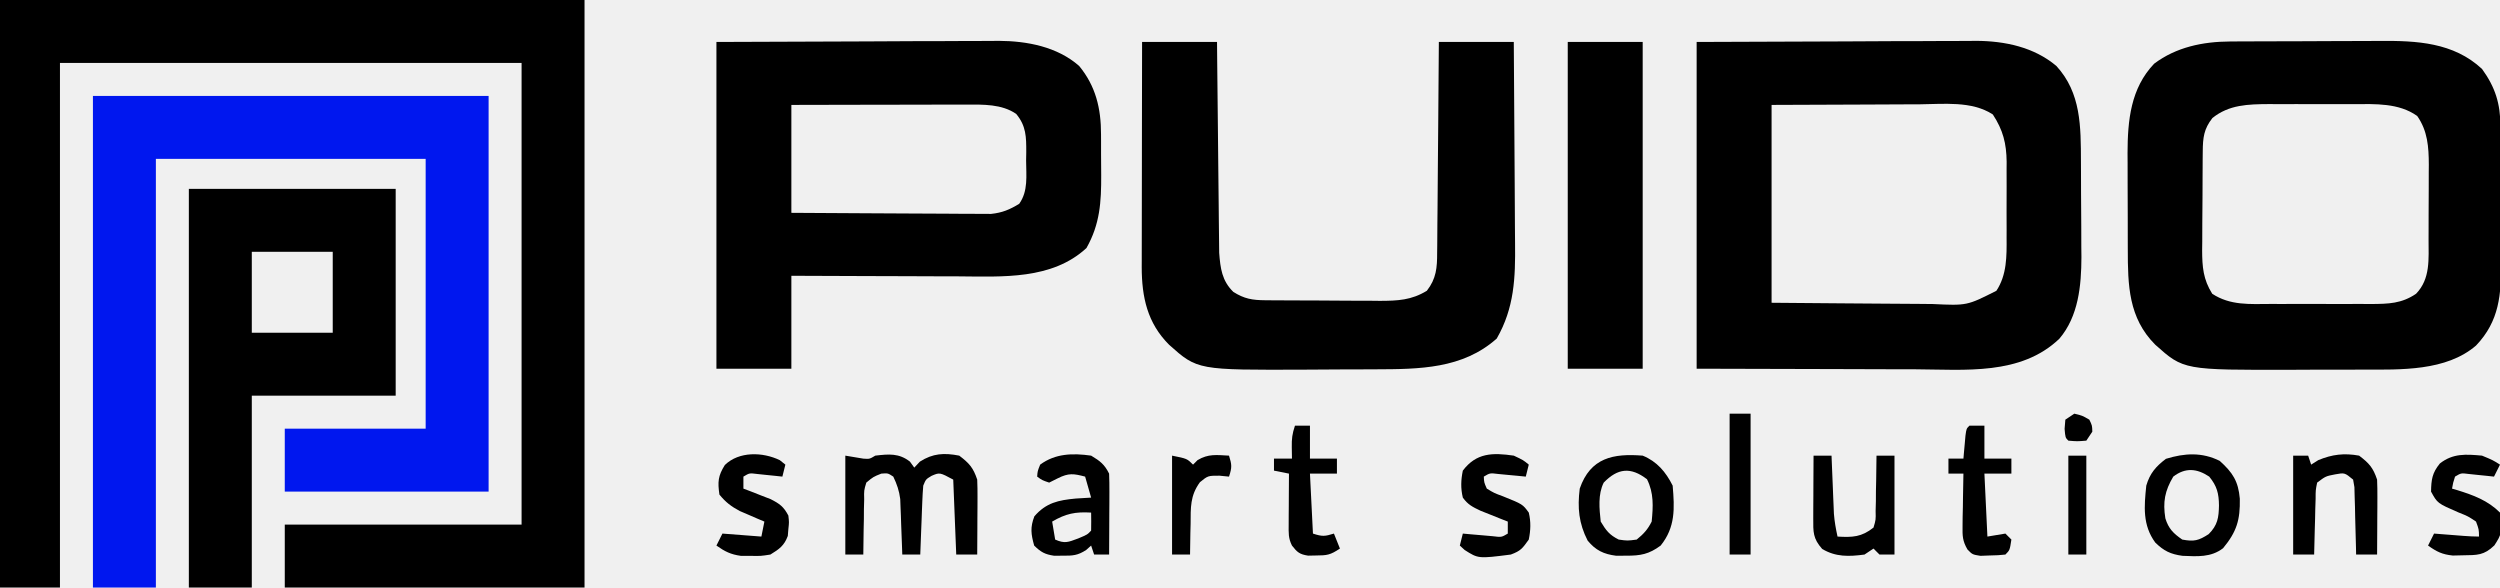
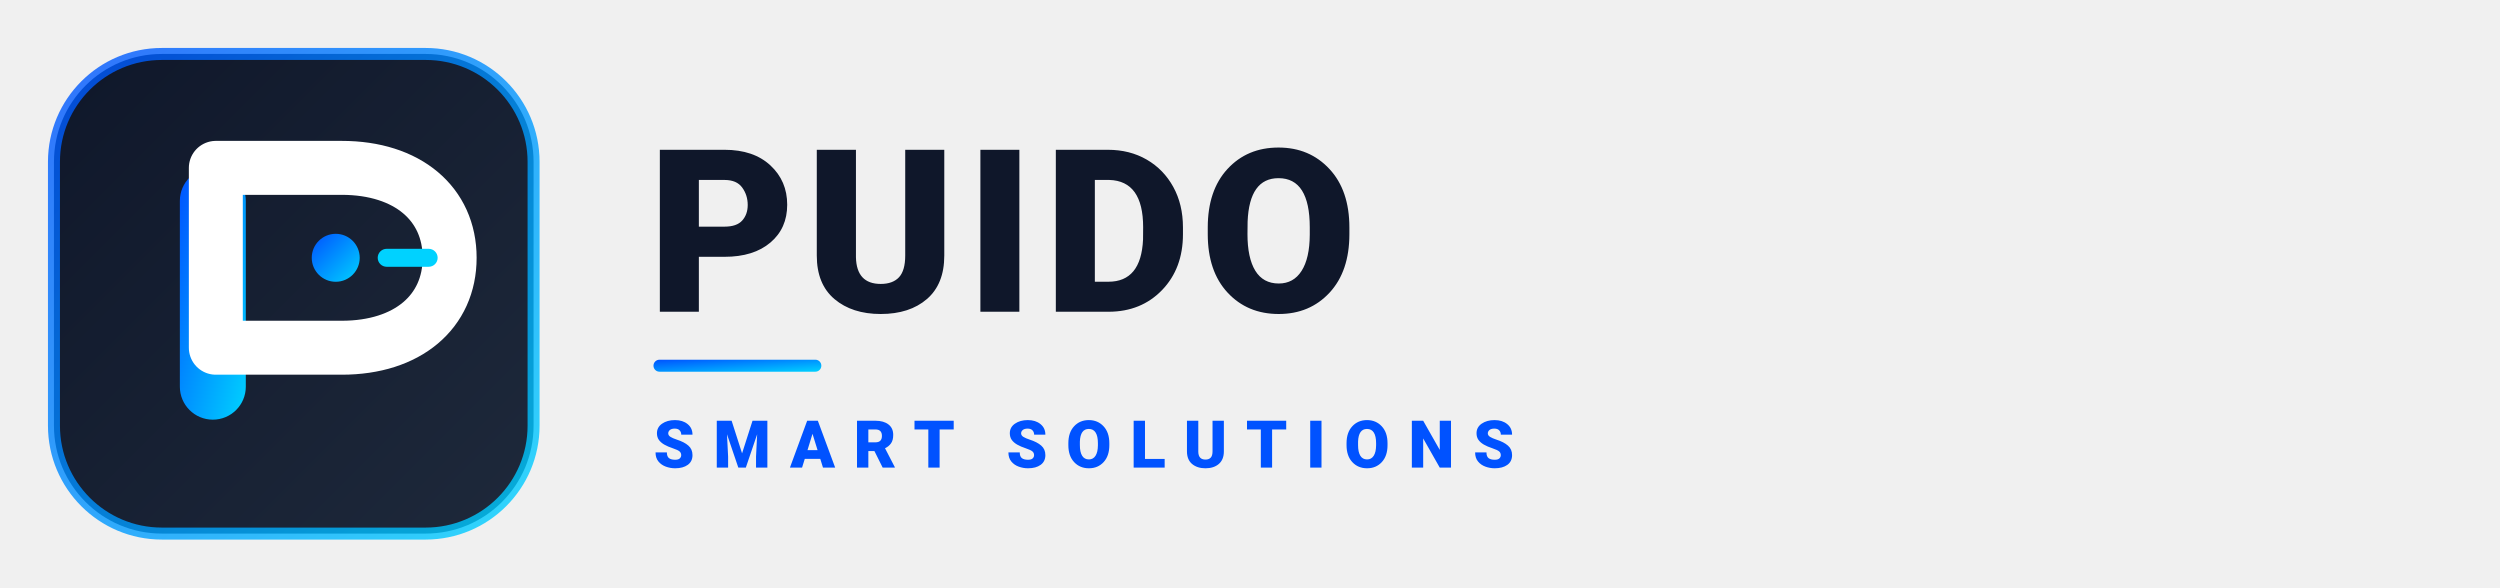
- <svg xmlns="http://www.w3.org/2000/svg" version="1.1" width="834" height="196">
-   <path d="M0 0 C64.35 0 128.7 0 195 0 C195 64.68 195 129.36 195 196 C162 196 129 196 95 196 C95 189.07 95 182.14 95 175 C121.07 175 147.14 175 174 175 C174 124.18 174 73.36 174 21 C123.18 21 72.36 21 20 21 C20 78.75 20 136.5 20 196 C13.4 196 6.8 196 0 196 C0 131.32 0 66.64 0 0 Z " fill="#000000" transform="translate(0,0)" />
-   <path d="M0 0 C43.56 0 87.12 0 132 0 C132 43.56 132 87.12 132 132 C109.56 132 87.12 132 64 132 C64 125.07 64 118.14 64 111 C79.51 111 95.02 111 111 111 C111 81.3 111 51.6 111 21 C81.3 21 51.6 21 21 21 C21 68.19 21 115.38 21 164 C14.07 164 7.14 164 0 164 C0 109.88 0 55.76 0 0 Z " fill="#0017EF" transform="translate(31,32)" />
-   <path d="M0 0 C16.438 -0.062 32.876 -0.124 49.812 -0.188 C54.985 -0.215 60.158 -0.242 65.488 -0.27 C71.849 -0.284 71.849 -0.284 74.836 -0.286 C76.903 -0.291 78.97 -0.301 81.037 -0.317 C84.185 -0.339 87.332 -0.342 90.48 -0.341 C91.84 -0.357 91.84 -0.357 93.227 -0.373 C102.797 -0.327 112.525 1.698 120 8 C128.29 17.03 128.158 28.272 128.203 39.855 C128.209 40.993 128.215 42.132 128.22 43.304 C128.23 45.707 128.236 48.11 128.24 50.513 C128.25 54.158 128.281 57.802 128.312 61.447 C128.319 63.792 128.324 66.136 128.328 68.48 C128.34 69.556 128.353 70.631 128.366 71.739 C128.338 81.241 127.386 91.519 121 99 C108.11 111.317 89.53 109.283 72.949 109.195 C71.076 109.192 69.203 109.19 67.33 109.189 C60.449 109.179 53.568 109.151 46.688 109.125 C23.577 109.063 23.577 109.063 0 109 C0 73.03 0 37.06 0 0 Z M25 21 C25 42.78 25 64.56 25 87 C36.713 87.116 36.713 87.116 48.426 87.195 C53.208 87.219 57.989 87.247 62.771 87.302 C66.629 87.345 70.487 87.369 74.345 87.38 C75.812 87.387 77.279 87.401 78.746 87.423 C90.188 87.965 90.188 87.965 100 83 C103.52 77.669 103.442 71.458 103.398 65.277 C103.401 64.373 103.404 63.469 103.407 62.537 C103.409 60.637 103.404 58.737 103.391 56.837 C103.375 53.942 103.391 51.049 103.41 48.154 C103.408 46.299 103.404 44.445 103.398 42.59 C103.405 41.732 103.411 40.875 103.417 39.991 C103.346 33.859 102.223 29.393 98.812 24.188 C91.765 19.57 82.242 20.742 74.219 20.805 C72.969 20.807 71.719 20.809 70.431 20.811 C65.787 20.821 61.144 20.849 56.5 20.875 C46.105 20.916 35.71 20.957 25 21 Z " fill="#000000" transform="translate(566,14)" />
-   <path d="M0 0 C1.013 -0.007 1.013 -0.007 2.047 -0.015 C4.272 -0.03 6.497 -0.036 8.722 -0.042 C9.87 -0.046 9.87 -0.046 11.04 -0.051 C15.092 -0.066 19.145 -0.075 23.197 -0.079 C27.356 -0.085 31.514 -0.109 35.673 -0.137 C38.894 -0.156 42.115 -0.161 45.335 -0.162 C46.867 -0.165 48.399 -0.173 49.93 -0.187 C62.267 -0.286 74.568 0.29 84.089 9.161 C88.568 15.333 90.204 20.783 90.25 28.347 C90.26 29.599 90.27 30.851 90.28 32.141 C90.284 33.506 90.289 34.871 90.292 36.235 C90.297 37.272 90.297 37.272 90.301 38.33 C90.316 41.991 90.325 45.651 90.33 49.312 C90.335 53.073 90.359 56.834 90.388 60.596 C90.406 63.505 90.411 66.414 90.413 69.323 C90.416 70.709 90.424 72.094 90.437 73.479 C90.534 84.434 89.888 93.267 82.089 101.438 C72.11 110.034 56.906 109.472 44.476 109.462 C42.596 109.468 42.596 109.468 40.678 109.475 C37.379 109.482 34.079 109.479 30.779 109.473 C27.464 109.474 24.149 109.501 20.833 109.522 C-15.45 109.614 -15.45 109.614 -24.911 101.161 C-33.856 92.215 -34.066 81.33 -34.079 69.333 C-34.084 67.617 -34.084 67.617 -34.089 65.866 C-34.094 63.448 -34.096 61.031 -34.096 58.614 C-34.098 54.938 -34.116 51.263 -34.135 47.587 C-34.138 45.231 -34.14 42.876 -34.141 40.521 C-34.148 39.432 -34.155 38.343 -34.163 37.221 C-34.131 26.303 -33.117 15.616 -25.286 7.411 C-17.916 1.86 -9.017 0.051 0 0 Z M-5.848 25.536 C-8.714 29.184 -9.031 32.083 -9.072 36.635 C-9.081 37.513 -9.091 38.391 -9.101 39.296 C-9.105 40.237 -9.109 41.179 -9.114 42.149 C-9.119 43.126 -9.125 44.103 -9.131 45.109 C-9.14 47.174 -9.147 49.239 -9.151 51.304 C-9.161 54.452 -9.192 57.598 -9.223 60.745 C-9.23 62.755 -9.235 64.765 -9.239 66.774 C-9.251 67.71 -9.263 68.646 -9.276 69.61 C-9.257 75.197 -8.93 79.375 -5.911 84.161 C0.09 88.111 6.603 87.597 13.593 87.56 C14.79 87.562 15.987 87.565 17.219 87.568 C19.742 87.57 22.264 87.565 24.786 87.552 C28.642 87.536 32.497 87.552 36.353 87.571 C38.808 87.569 41.263 87.565 43.718 87.56 C44.868 87.566 46.019 87.572 47.204 87.578 C52.883 87.528 57.232 87.466 62.089 84.161 C66.954 79.128 66.249 72.512 66.257 65.95 C66.261 65.064 66.264 64.177 66.267 63.264 C66.272 61.393 66.275 59.522 66.275 57.651 C66.277 54.803 66.295 51.955 66.314 49.106 C66.317 47.284 66.319 45.461 66.32 43.638 C66.331 42.37 66.331 42.37 66.342 41.077 C66.319 35.183 65.955 29.816 62.464 24.849 C56.314 20.479 48.546 20.865 41.308 20.896 C40.295 20.894 39.282 20.892 38.239 20.89 C36.107 20.888 33.976 20.892 31.845 20.9 C28.599 20.911 25.354 20.9 22.109 20.888 C20.029 20.889 17.95 20.892 15.871 20.896 C14.909 20.891 13.947 20.887 12.956 20.883 C6.087 20.931 -0.311 21.059 -5.848 25.536 Z " fill="#000000" transform="translate(743.9106,13.83887)" />
-   <path d="M0 0 C16.603 -0.062 33.206 -0.124 50.312 -0.188 C55.537 -0.215 60.762 -0.242 66.146 -0.27 C72.571 -0.284 72.571 -0.284 75.587 -0.286 C77.675 -0.291 79.763 -0.301 81.851 -0.317 C85.03 -0.339 88.209 -0.342 91.388 -0.341 C92.762 -0.357 92.762 -0.357 94.164 -0.373 C103.628 -0.328 113.698 1.577 121 8 C126.545 14.719 128.312 22.185 128.301 30.805 C128.305 31.528 128.309 32.252 128.314 32.997 C128.319 34.518 128.32 36.039 128.316 37.56 C128.313 39.862 128.336 42.163 128.361 44.465 C128.399 53.367 127.948 60.811 123.438 68.75 C111.925 79.377 95.423 78.296 80.762 78.195 C79.144 78.192 77.526 78.189 75.907 78.187 C71.694 78.179 67.481 78.16 63.267 78.137 C58.95 78.117 54.632 78.108 50.314 78.098 C41.876 78.076 33.438 78.041 25 78 C25 88.23 25 98.46 25 109 C16.75 109 8.5 109 0 109 C0 73.03 0 37.06 0 0 Z M25 21 C25 32.88 25 44.76 25 57 C37.295 57.087 37.295 57.087 49.59 57.146 C54.607 57.164 59.623 57.186 64.64 57.226 C68.686 57.259 72.732 57.277 76.778 57.285 C78.319 57.29 79.861 57.301 81.402 57.317 C83.566 57.339 85.729 57.342 87.893 57.341 C89.738 57.351 89.738 57.351 91.621 57.361 C95.377 56.96 97.783 55.945 101 54 C104.06 49.742 103.33 44.591 103.312 39.562 C103.329 38.621 103.345 37.679 103.361 36.709 C103.365 31.687 103.354 28.036 100 24 C95.187 20.681 88.993 20.875 83.352 20.886 C82.051 20.887 80.75 20.887 79.41 20.887 C78.005 20.892 76.6 20.897 75.195 20.902 C73.747 20.904 72.298 20.906 70.849 20.907 C67.052 20.91 63.254 20.92 59.456 20.931 C54.892 20.943 50.327 20.948 45.762 20.954 C38.841 20.963 31.921 20.983 25 21 Z " fill="#000000" transform="translate(239,14)" />
-   <path d="M0 0 C8.25 0 16.5 0 25 0 C25.02 2.205 25.04 4.41 25.06 6.682 C25.127 13.982 25.205 21.282 25.288 28.583 C25.337 33.007 25.384 37.431 25.422 41.856 C25.459 46.129 25.505 50.402 25.558 54.674 C25.577 56.301 25.592 57.928 25.603 59.555 C25.62 61.841 25.649 64.127 25.681 66.412 C25.694 67.711 25.708 69.01 25.722 70.349 C26.117 75.537 26.638 79.672 30.438 83.375 C34.08 85.685 36.78 86.129 41.003 86.161 C42.021 86.171 43.039 86.18 44.089 86.19 C45.189 86.194 46.289 86.199 47.422 86.203 C48.555 86.209 49.689 86.215 50.856 86.22 C53.257 86.23 55.658 86.236 58.059 86.24 C61.722 86.25 65.384 86.281 69.047 86.312 C71.38 86.319 73.714 86.324 76.047 86.328 C77.139 86.34 78.231 86.353 79.356 86.366 C85.314 86.348 89.85 86.138 95 83 C98.168 78.928 98.442 75.259 98.432 70.272 C98.443 69.511 98.453 68.749 98.463 67.965 C98.493 65.459 98.503 62.955 98.512 60.449 C98.529 58.708 98.547 56.966 98.566 55.224 C98.614 50.649 98.643 46.074 98.67 41.499 C98.699 36.827 98.746 32.155 98.791 27.482 C98.877 18.322 98.943 9.161 99 0 C107.25 0 115.5 0 124 0 C124.091 10.745 124.164 21.49 124.207 32.235 C124.228 37.225 124.256 42.216 124.302 47.206 C124.346 52.03 124.369 56.854 124.38 61.678 C124.387 63.51 124.401 65.343 124.423 67.175 C124.554 78.657 124.199 88.69 118.312 98.938 C106.932 109.088 92.431 109.151 77.996 109.203 C76.141 109.212 76.141 109.212 74.249 109.22 C71.639 109.23 69.029 109.236 66.42 109.24 C62.474 109.25 58.529 109.281 54.584 109.312 C18.475 109.465 18.475 109.465 9 101 C1.751 93.751 -0.104 85.146 -0.124 75.113 C-0.121 74.377 -0.117 73.641 -0.114 72.883 C-0.114 72.092 -0.114 71.301 -0.114 70.487 C-0.113 67.889 -0.106 65.292 -0.098 62.695 C-0.096 60.888 -0.094 59.08 -0.093 57.273 C-0.09 52.528 -0.08 47.784 -0.069 43.039 C-0.058 38.193 -0.054 33.347 -0.049 28.5 C-0.038 19 -0.021 9.5 0 0 Z " fill="#000000" transform="translate(381,14)" />
-   <path d="M0 0 C22.77 0 45.54 0 69 0 C69 22.77 69 45.54 69 69 C53.16 69 37.32 69 21 69 C21 90.12 21 111.24 21 133 C14.07 133 7.14 133 0 133 C0 89.11 0 45.22 0 0 Z M21 21 C21 29.91 21 38.82 21 48 C29.91 48 38.82 48 48 48 C48 39.09 48 30.18 48 21 C39.09 21 30.18 21 21 21 Z " fill="#000000" transform="translate(63,63)" />
-   <path d="M0 0 C8.25 0 16.5 0 25 0 C25 35.97 25 71.94 25 109 C16.75 109 8.5 109 0 109 C0 73.03 0 37.06 0 0 Z " fill="#000000" transform="translate(523,14)" />
-   <path d="M0 0 C2.97 0.495 2.97 0.495 6 1 C8.075 1.149 8.075 1.149 10 0 C14.513 -0.532 17.891 -0.865 21.562 2 C22.037 2.66 22.511 3.32 23 4 C23.619 3.34 24.238 2.68 24.875 2 C29.22 -0.781 32.966 -0.975 38 0 C41.346 2.527 42.68 4.039 44 8 C44.083 9.919 44.107 11.841 44.098 13.762 C44.094 14.88 44.091 15.998 44.088 17.15 C44.075 18.901 44.075 18.901 44.062 20.688 C44.058 21.866 44.053 23.045 44.049 24.26 C44.037 27.173 44.021 30.087 44 33 C41.69 33 39.38 33 37 33 C36.505 20.625 36.505 20.625 36 8 C31.484 5.569 31.484 5.569 28.75 6.75 C26.857 7.896 26.857 7.896 26 10 C25.847 11.739 25.751 13.482 25.684 15.227 C25.642 16.258 25.6 17.289 25.557 18.352 C25.517 19.432 25.478 20.512 25.438 21.625 C25.394 22.713 25.351 23.801 25.307 24.922 C25.2 27.614 25.098 30.307 25 33 C23.02 33 21.04 33 19 33 C18.98 32.39 18.96 31.78 18.94 31.152 C18.844 28.371 18.735 25.592 18.625 22.812 C18.594 21.853 18.563 20.893 18.531 19.904 C18.493 18.973 18.454 18.042 18.414 17.082 C18.367 15.802 18.367 15.802 18.319 14.495 C17.963 11.707 17.224 9.527 16 7 C14.213 5.824 14.213 5.824 12 6 C9.321 7.071 9.321 7.071 7 9 C6.222 11.59 6.222 11.59 6.293 14.543 C6.264 15.616 6.235 16.689 6.205 17.795 C6.199 18.914 6.193 20.034 6.188 21.188 C6.162 22.319 6.137 23.45 6.111 24.615 C6.052 27.411 6.016 30.204 6 33 C4.02 33 2.04 33 0 33 C0 22.11 0 11.22 0 0 Z " fill="#000000" transform="translate(282,152)" />
-   <path d="M0 0 C4.734 1.914 7.727 5.454 10 10 C10.653 17.648 10.932 23.869 6 30 C2.117 32.873 -0.705 33.409 -5.5 33.375 C-6.603 33.383 -7.707 33.39 -8.844 33.398 C-12.994 32.875 -15.686 31.596 -18.363 28.344 C-21.314 22.612 -21.801 17.38 -21 11 C-17.431 0.67 -9.798 -0.781 0 0 Z M-13 9 C-14.968 12.935 -14.464 17.711 -14 22 C-12.199 25.002 -11.097 26.452 -8 28 C-5.084 28.417 -5.084 28.417 -2 28 C0.303 26.133 1.678 24.644 3 22 C3.498 16.932 3.742 12.484 1.438 7.875 C-4.006 3.688 -8.321 4.183 -13 9 Z " fill="#000000" transform="translate(548,152)" />
-   <path d="M0 0 C4.337 3.903 6.204 6.8 6.703 12.617 C6.835 19.677 5.699 23.588 1.125 29.125 C-2.902 32.251 -7.539 31.872 -12.43 31.672 C-16.407 31.125 -18.623 30.052 -21.5 27.25 C-25.786 21.395 -25.214 15.224 -24.5 8.25 C-23.31 4.183 -21.341 1.886 -17.938 -0.688 C-11.72 -2.609 -5.888 -2.944 0 0 Z M-15.5 5.25 C-18.323 10.02 -19.009 13.675 -18.137 19.16 C-17.084 22.617 -15.433 24.229 -12.5 26.25 C-8.564 26.988 -7.061 26.611 -3.688 24.438 C-0.689 21.439 -0.334 18.959 -0.25 14.875 C-0.296 10.865 -0.897 8.431 -3.5 5.25 C-7.594 2.52 -11.455 2.149 -15.5 5.25 Z " fill="#000000" transform="translate(740.5,153.75)" />
-   <path d="M0 0 C1.65 0 3.3 0 5 0 C5.33 0.99 5.66 1.98 6 3 C6.784 2.505 7.567 2.01 8.375 1.5 C13.03 -0.426 17.026 -0.904 22 0 C25.346 2.527 26.68 4.039 28 8 C28.083 9.919 28.107 11.841 28.098 13.762 C28.094 14.88 28.091 15.998 28.088 17.15 C28.08 18.318 28.071 19.485 28.062 20.688 C28.058 21.866 28.053 23.045 28.049 24.26 C28.037 27.173 28.021 30.087 28 33 C25.69 33 23.38 33 21 33 C20.985 32.253 20.971 31.506 20.956 30.737 C20.882 27.366 20.785 23.996 20.688 20.625 C20.665 19.449 20.642 18.274 20.619 17.062 C20.584 15.941 20.548 14.82 20.512 13.664 C20.486 12.627 20.459 11.59 20.432 10.522 C20.29 9.69 20.147 8.857 20 8 C17.181 5.672 17.181 5.672 14 6.25 C10.846 6.86 10.846 6.86 8 9 C7.49 11.514 7.49 11.514 7.488 14.445 C7.453 15.522 7.417 16.598 7.381 17.707 C7.358 18.835 7.336 19.963 7.312 21.125 C7.278 22.261 7.244 23.396 7.209 24.566 C7.126 27.378 7.057 30.188 7 33 C4.69 33 2.38 33 0 33 C0 22.11 0 11.22 0 0 Z " fill="#000000" transform="translate(765,152)" />
-   <path d="M0 0 C3.002 1.801 4.452 2.903 6 6 C6.085 8.032 6.107 10.067 6.098 12.102 C6.094 13.313 6.091 14.525 6.088 15.773 C6.08 17.044 6.071 18.315 6.062 19.625 C6.058 20.904 6.053 22.183 6.049 23.5 C6.037 26.667 6.021 29.833 6 33 C4.35 33 2.7 33 1 33 C0.67 32.01 0.34 31.02 0 30 C-0.82 30.731 -0.82 30.731 -1.656 31.477 C-4.493 33.321 -6.143 33.403 -9.5 33.375 C-10.908 33.387 -10.908 33.387 -12.344 33.398 C-15.429 32.936 -16.788 32.177 -19 30 C-20.054 26.206 -20.366 23.948 -18.938 20.25 C-15.026 15.707 -10.895 14.854 -5.125 14.312 C-3.417 14.196 -1.709 14.088 0 14 C-0.66 11.69 -1.32 9.38 -2 7 C-5.863 5.988 -7.48 5.74 -11.125 7.562 C-12.548 8.274 -12.548 8.274 -14 9 C-16.375 8.188 -16.375 8.188 -18 7 C-17.875 5.188 -17.875 5.188 -17 3 C-11.902 -0.757 -6.088 -0.862 0 0 Z M-13 22 C-12.67 23.98 -12.34 25.96 -12 28 C-8.793 29.411 -7.716 28.894 -4.312 27.625 C-1.223 26.331 -1.223 26.331 0 25 C0.041 23 0.043 21 0 19 C-5.261 18.684 -8.446 19.334 -13 22 Z " fill="#000000" transform="translate(364,152)" />
-   <path d="M0 0 C1.98 0 3.96 0 6 0 C6.025 0.64 6.05 1.281 6.076 1.94 C6.192 4.856 6.315 7.772 6.438 10.688 C6.477 11.695 6.516 12.702 6.557 13.74 C6.599 14.717 6.64 15.693 6.684 16.699 C6.72 17.595 6.757 18.49 6.795 19.413 C7.001 22.008 7.438 24.461 8 27 C13.006 27.294 16.021 27.166 20 24 C20.778 21.41 20.778 21.41 20.707 18.457 C20.751 16.847 20.751 16.847 20.795 15.205 C20.801 14.086 20.807 12.966 20.812 11.812 C20.838 10.681 20.863 9.55 20.889 8.385 C20.948 5.589 20.984 2.796 21 0 C22.98 0 24.96 0 27 0 C27 10.89 27 21.78 27 33 C25.35 33 23.7 33 22 33 C21.34 32.34 20.68 31.68 20 31 C19.01 31.66 18.02 32.32 17 33 C11.827 33.689 7.404 33.842 2.875 31.125 C-0.222 27.615 -0.119 25.513 -0.098 20.898 C-0.094 19.687 -0.091 18.475 -0.088 17.227 C-0.08 15.956 -0.071 14.685 -0.062 13.375 C-0.058 12.096 -0.053 10.818 -0.049 9.5 C-0.037 6.333 -0.021 3.167 0 0 Z " fill="#000000" transform="translate(605,152)" />
-   <path d="M0 0 C0.619 0.495 1.238 0.99 1.875 1.5 C1.545 2.82 1.215 4.14 0.875 5.5 C0.104 5.416 -0.667 5.332 -1.461 5.246 C-2.464 5.144 -3.467 5.042 -4.5 4.938 C-5.498 4.833 -6.495 4.729 -7.523 4.621 C-10.109 4.289 -10.109 4.289 -12.125 5.5 C-12.125 6.82 -12.125 8.14 -12.125 9.5 C-11.294 9.815 -10.462 10.129 -9.605 10.453 C-8.519 10.881 -7.432 11.309 -6.312 11.75 C-4.694 12.376 -4.694 12.376 -3.043 13.016 C-0.007 14.56 1.297 15.511 2.875 18.5 C3.125 20.719 3.125 20.719 2.875 23 C2.782 24.129 2.782 24.129 2.688 25.281 C1.49 28.552 -0.184 29.694 -3.125 31.5 C-6.281 31.996 -6.281 31.996 -9.625 31.938 C-10.728 31.936 -11.832 31.935 -12.969 31.934 C-16.384 31.464 -18.329 30.467 -21.125 28.5 C-20.465 27.18 -19.805 25.86 -19.125 24.5 C-14.835 24.83 -10.545 25.16 -6.125 25.5 C-5.795 23.85 -5.465 22.2 -5.125 20.5 C-5.873 20.185 -6.62 19.871 -7.391 19.547 C-8.375 19.119 -9.36 18.691 -10.375 18.25 C-11.35 17.832 -12.324 17.415 -13.328 16.984 C-16.219 15.45 -18.057 14.027 -20.125 11.5 C-20.739 7.275 -20.603 5.258 -18.312 1.625 C-13.58 -2.973 -5.704 -2.738 0 0 Z " fill="#000000" transform="translate(260.125,153.5)" />
-   <path d="M0 0 C3.625 1.5 3.625 1.5 6 3 C5.34 4.32 4.68 5.64 4 7 C3.229 6.916 2.458 6.832 1.664 6.746 C0.661 6.644 -0.342 6.542 -1.375 6.438 C-2.373 6.333 -3.37 6.229 -4.398 6.121 C-6.984 5.789 -6.984 5.789 -9 7 C-9.652 9.025 -9.652 9.025 -10 11 C-9.42 11.17 -8.84 11.34 -8.242 11.516 C-2.89 13.176 1.95 14.95 6 19 C6.59 26.076 6.59 26.076 4.125 29.938 C0.672 33.289 -1.581 33.186 -6.312 33.25 C-7.443 33.276 -8.574 33.302 -9.738 33.328 C-13.278 32.972 -15.133 32.044 -18 30 C-17.34 28.68 -16.68 27.36 -16 26 C-15.085 26.072 -14.17 26.144 -13.227 26.219 C-12.038 26.312 -10.85 26.404 -9.625 26.5 C-7.85 26.639 -7.85 26.639 -6.039 26.781 C-4.362 26.902 -2.681 27 -1 27 C-1.042 24.588 -1.042 24.588 -2 22 C-4.642 20.227 -4.642 20.227 -7.875 18.938 C-14.869 15.896 -14.869 15.896 -17 12 C-16.928 7.971 -16.631 5.773 -14.062 2.625 C-9.704 -0.809 -5.377 -0.493 0 0 Z " fill="#000000" transform="translate(828,152)" />
-   <path d="M0 0 C3.188 1.5 3.188 1.5 5 3 C4.67 4.32 4.34 5.64 4 7 C3.157 6.916 2.314 6.832 1.445 6.746 C0.35 6.644 -0.746 6.542 -1.875 6.438 C-2.966 6.333 -4.056 6.229 -5.18 6.121 C-7.952 5.774 -7.952 5.774 -10 7 C-9.913 8.937 -9.913 8.937 -9 11 C-6.567 12.475 -6.567 12.475 -3.625 13.562 C2.966 16.215 2.966 16.215 5 19 C5.747 22.094 5.632 24.889 5 28 C2.846 31.015 2.299 31.779 -1 33 C-11.834 34.383 -11.834 34.383 -16.398 31.469 C-16.927 30.984 -17.455 30.499 -18 30 C-17.67 28.68 -17.34 27.36 -17 26 C-16.085 26.084 -15.17 26.168 -14.227 26.254 C-13.038 26.356 -11.85 26.458 -10.625 26.562 C-9.442 26.667 -8.258 26.771 -7.039 26.879 C-4.081 27.242 -4.081 27.242 -2 26 C-2 24.68 -2 23.36 -2 22 C-2.831 21.674 -3.663 21.348 -4.52 21.012 C-5.606 20.575 -6.693 20.138 -7.812 19.688 C-8.891 19.258 -9.97 18.829 -11.082 18.387 C-13.74 17.124 -15.306 16.369 -17 14 C-17.747 10.908 -17.642 8.108 -17 5 C-12.505 -0.953 -7.105 -1.037 0 0 Z " fill="#000000" transform="translate(505,152)" />
-   <path d="M0 0 C1.65 0 3.3 0 5 0 C5 3.63 5 7.26 5 11 C7.97 11 10.94 11 14 11 C14 12.65 14 14.3 14 16 C11.03 16 8.06 16 5 16 C5.33 22.93 5.66 29.86 6 37 C8.97 36.505 8.97 36.505 12 36 C12.66 36.66 13.32 37.32 14 38 C13.464 41.536 13.464 41.536 12 43 C9.602 43.238 9.602 43.238 6.625 43.312 C5.648 43.35 4.671 43.387 3.664 43.426 C1 43 1 43 -0.648 41.312 C-2.29 38.503 -2.347 36.815 -2.293 33.578 C-2.283 32.553 -2.274 31.529 -2.264 30.473 C-2.239 29.409 -2.213 28.346 -2.188 27.25 C-2.174 26.171 -2.16 25.092 -2.146 23.98 C-2.111 21.32 -2.062 18.66 -2 16 C-3.65 16 -5.3 16 -7 16 C-7 14.35 -7 12.7 -7 11 C-5.35 11 -3.7 11 -2 11 C-1.939 10.29 -1.879 9.579 -1.816 8.848 C-1.733 7.929 -1.649 7.009 -1.562 6.062 C-1.481 5.146 -1.4 4.229 -1.316 3.285 C-1 1 -1 1 0 0 Z " fill="#000000" transform="translate(657,142)" />
-   <path d="M0 0 C1.65 0 3.3 0 5 0 C5 3.63 5 7.26 5 11 C7.97 11 10.94 11 14 11 C14 12.65 14 14.3 14 16 C11.03 16 8.06 16 5 16 C5.33 22.6 5.66 29.2 6 36 C9.133 37.044 9.99 36.934 13 36 C13.66 37.65 14.32 39.3 15 41 C11.782 43.146 10.732 43.296 7 43.312 C6.134 43.329 5.268 43.346 4.375 43.363 C1.55 42.931 0.73 42.222 -1 40 C-2.252 37.495 -2.114 35.791 -2.098 32.992 C-2.094 32.006 -2.091 31.02 -2.088 30.004 C-2.08 28.971 -2.071 27.939 -2.062 26.875 C-2.058 25.835 -2.053 24.794 -2.049 23.723 C-2.037 21.148 -2.021 18.574 -2 16 C-3.65 15.67 -5.3 15.34 -7 15 C-7 13.68 -7 12.36 -7 11 C-5.02 11 -3.04 11 -1 11 C-1.021 9.742 -1.041 8.484 -1.062 7.188 C-1.109 4.359 -0.917 2.751 0 0 Z " fill="#000000" transform="translate(432,142)" />
-   <path d="M0 0 C2.31 0 4.62 0 7 0 C7 15.51 7 31.02 7 47 C4.69 47 2.38 47 0 47 C0 31.49 0 15.98 0 0 Z " fill="#000000" transform="translate(577,138)" />
-   <path d="M0 0 C5 1 5 1 7 3 C7.495 2.505 7.99 2.01 8.5 1.5 C12.116 -0.67 14.822 -0.209 19 0 C19.934 3.01 20.044 3.867 19 7 C17.948 6.897 16.896 6.794 15.812 6.688 C11.984 6.684 11.984 6.684 9.312 8.844 C5.991 13.378 6.221 17.323 6.188 22.812 C6.162 23.792 6.137 24.771 6.111 25.779 C6.053 28.187 6.016 30.592 6 33 C4.02 33 2.04 33 0 33 C0 22.11 0 11.22 0 0 Z " fill="#000000" transform="translate(391,152)" />
-   <path d="M0 0 C1.98 0 3.96 0 6 0 C6 10.89 6 21.78 6 33 C4.02 33 2.04 33 0 33 C0 22.11 0 11.22 0 0 Z " fill="#000000" transform="translate(690,152)" />
-   <path d="M0 0 C2.625 0.625 2.625 0.625 5 2 C5.938 3.938 5.938 3.938 6 6 C5.01 7.485 5.01 7.485 4 9 C0.938 9.25 0.938 9.25 -2 9 C-3 8 -3 8 -3.25 5.062 C-3.167 4.052 -3.085 3.041 -3 2 C-2.01 1.34 -1.02 0.68 0 0 Z " fill="#000000" transform="translate(692,138)" />
+ <svg xmlns="http://www.w3.org/2000/svg" viewBox="0 0 834 196" width="834" height="196">
+   <defs>
+     <linearGradient id="puidoGradLight" x1="0%" y1="0%" x2="100%" y2="100%">
+       <stop offset="0%" stop-color="#0052FF" />
+       <stop offset="100%" stop-color="#00D2FF" />
+     </linearGradient>
+     <linearGradient id="puidoEmblemBgLight" x1="0%" y1="0%" x2="100%" y2="100%">
+       <stop offset="0%" stop-color="#0F172A" />
+       <stop offset="100%" stop-color="#1E293B" />
+     </linearGradient>
+   </defs>
+   <g transform="translate(18, 18)">
+     <rect width="160" height="160" rx="36" fill="url(#puidoEmblemBgLight)" />
+     <rect width="160" height="160" rx="36" fill="none" stroke="url(#puidoGradLight)" stroke-width="4" opacity="0.8" />
+     <rect x="42" y="38" width="22" height="84" rx="11" fill="url(#puidoGradLight)" />
+     <path d="M 54 38 L 96 38 C 118 38 132 50 132 68 C 132 86 118 98 96 98 L 54 98 Z" fill="none" stroke="#FFFFFF" stroke-width="18" stroke-linecap="round" stroke-linejoin="round" />
+     <circle cx="94" cy="68" r="8" fill="url(#puidoGradLight)" />
+     <rect x="108" y="65" width="20" height="6" rx="3" fill="#00D2FF" />
+   </g>
+   <text x="216" y="104" font-family="system-ui, -apple-system, 'SF Pro Display', 'Segoe UI', Roboto, sans-serif" font-weight="900" font-size="76" letter-spacing="0.04em" fill="#0F172A">PUIDO</text>
+   <rect x="218" y="120" width="56" height="4" rx="2" fill="url(#puidoGradLight)" />
+   <text x="218" y="156" font-family="system-ui, -apple-system, 'SF Pro Text', 'Segoe UI', Roboto, sans-serif" font-weight="800" font-size="22" letter-spacing="0.28em" fill="#0052FF">SMART SOLUTIONS</text>
</svg>
